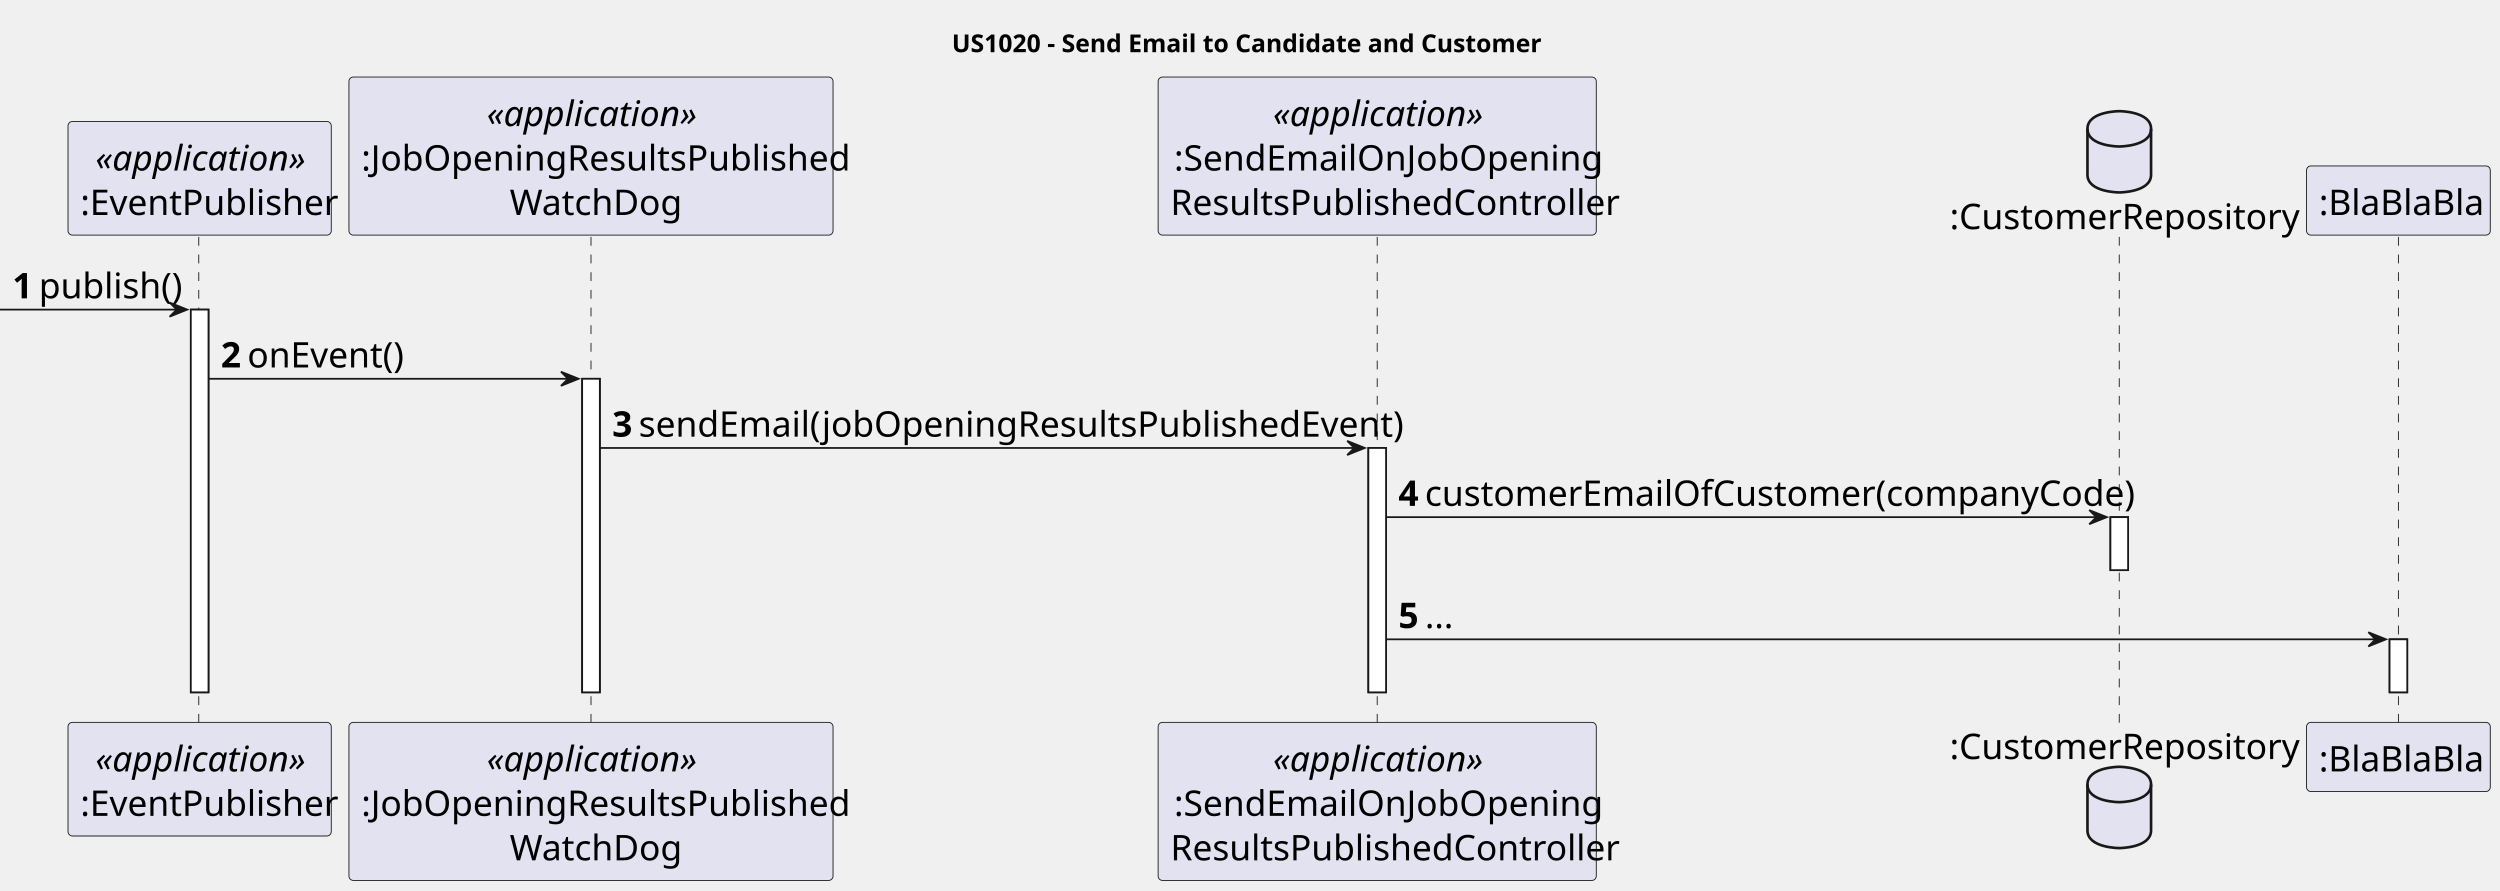
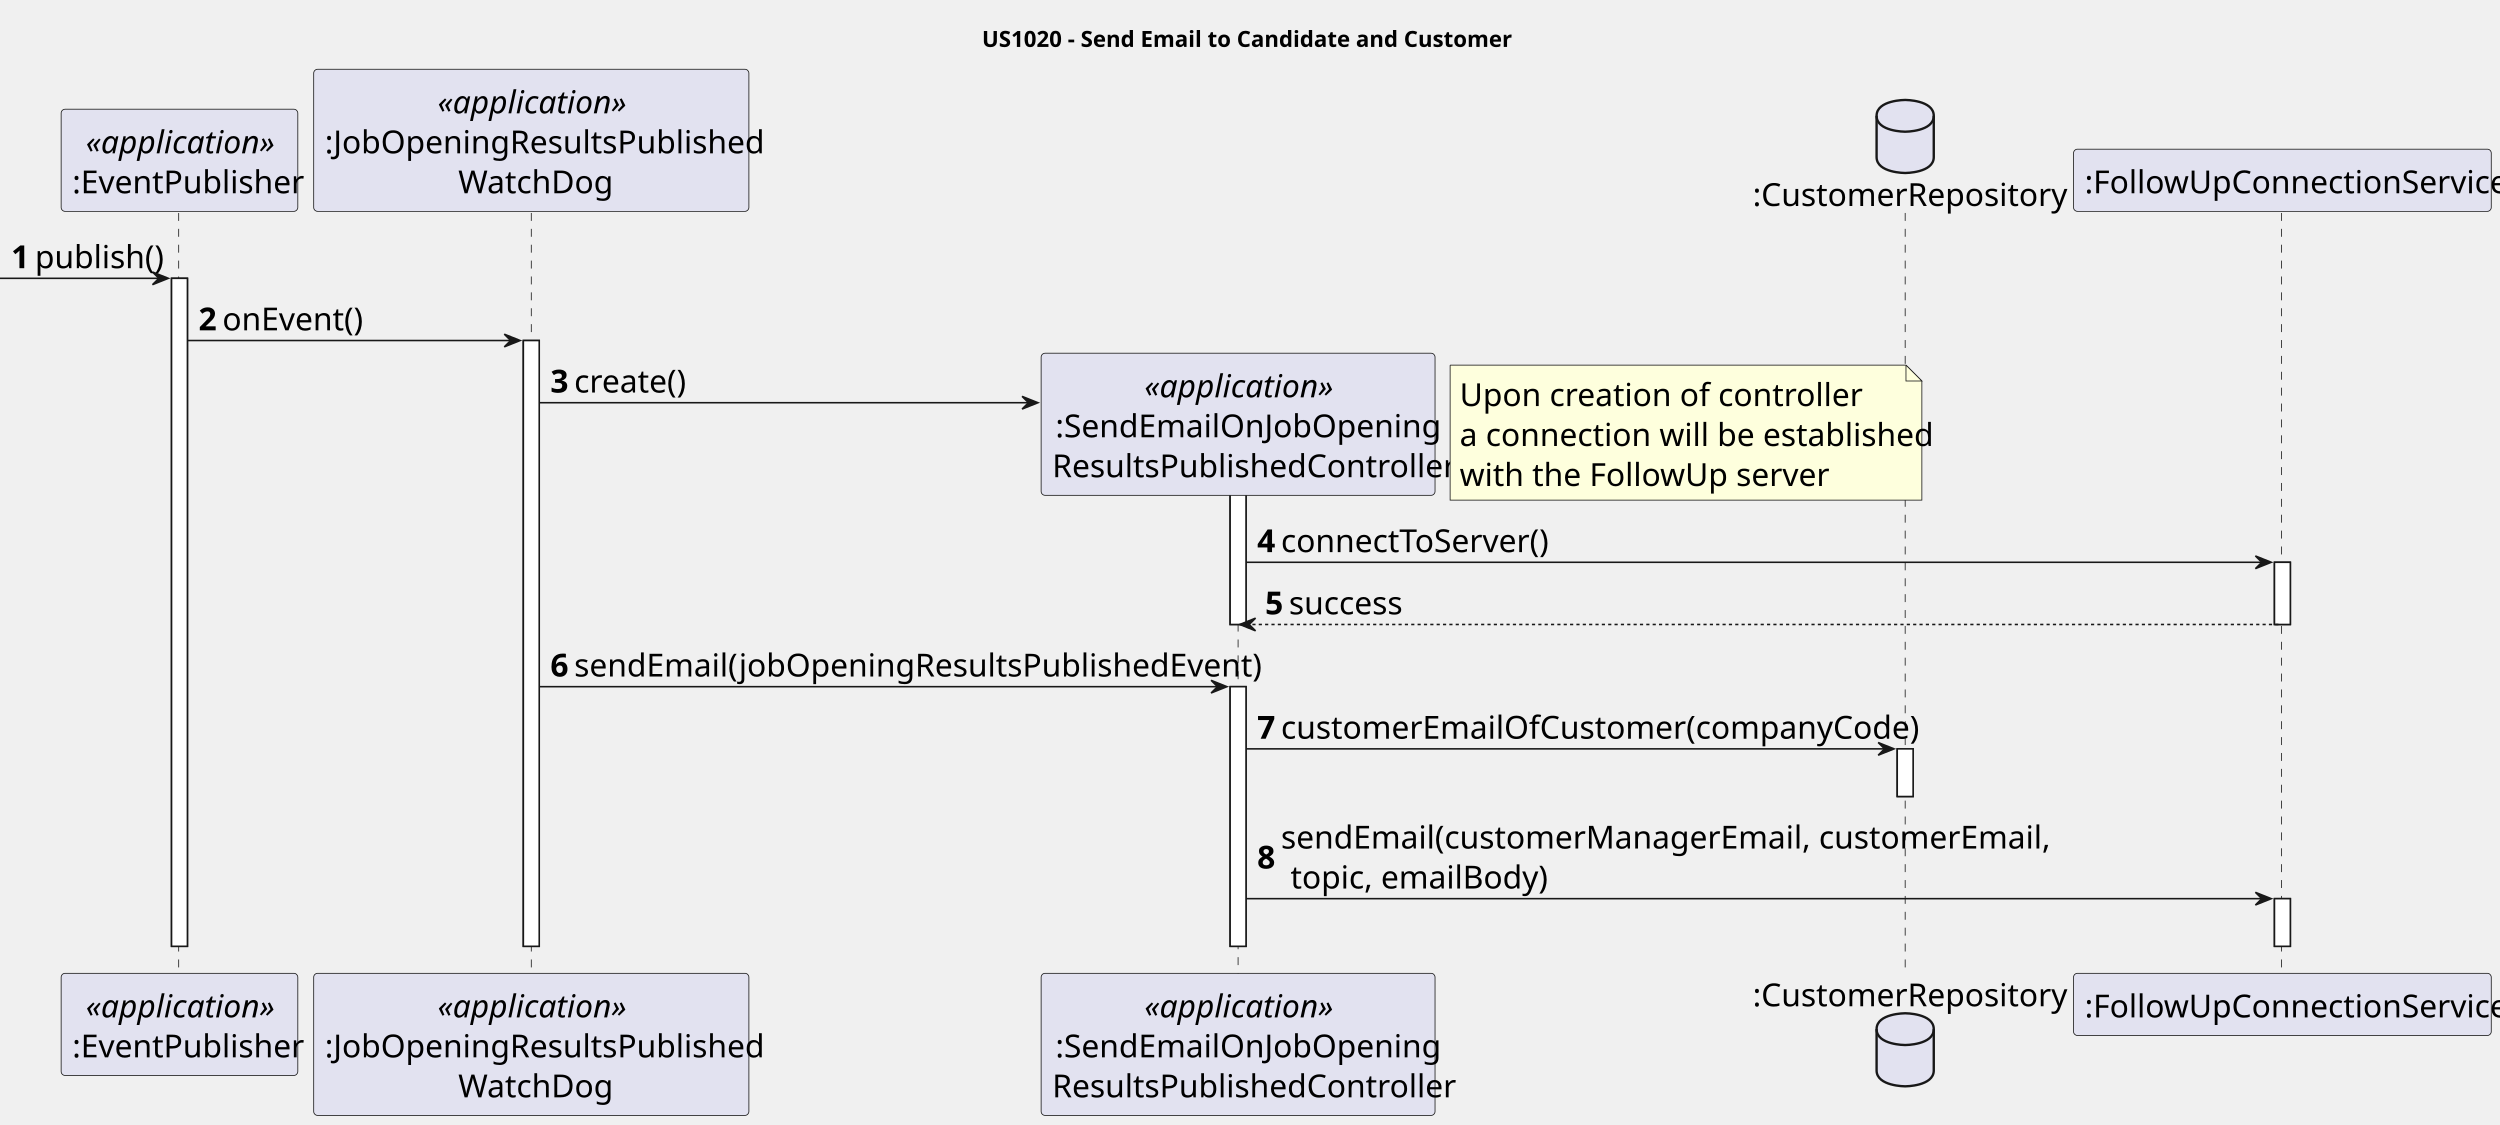
- <svg xmlns="http://www.w3.org/2000/svg" contentStyleType="text/css" height="504px" preserveAspectRatio="none" style="width:1415px;height:504px;background:#FFFFFF;" version="1.1" viewBox="0 0 1415 504" width="1415px" zoomAndPan="magnify">
+ <svg xmlns="http://www.w3.org/2000/svg" contentStyleType="text/css" height="708px" preserveAspectRatio="none" style="width:1574px;height:708px;background:#FFFFFF;" version="1.1" viewBox="0 0 1574 708" width="1574px" zoomAndPan="magnify">
  <defs />
  <g>
-     <text fill="#000000" font-family="sans-serif" font-size="14" font-weight="bold" lengthAdjust="spacing" textLength="336" x="538.75" y="29.533">US1020 - Send Email to Candidate and Customer</text>
-     <rect fill="#FFFFFF" height="216.625" style="stroke:#181818;stroke-width:1.0;" width="10" x="108" y="175.234" />
-     <rect fill="#FFFFFF" height="177.469" style="stroke:#181818;stroke-width:1.0;" width="10" x="329.5" y="214.391" />
-     <rect fill="#FFFFFF" height="138.312" style="stroke:#181818;stroke-width:1.0;" width="10" x="774.5" y="253.547" />
-     <rect fill="#FFFFFF" height="30" style="stroke:#181818;stroke-width:1.0;" width="10" x="1194.5" y="292.703" />
-     <rect fill="#FFFFFF" height="30" style="stroke:#181818;stroke-width:1.0;" width="10" x="1352.5" y="361.859" />
-     <line style="stroke:#181818;stroke-width:0.5;stroke-dasharray:5.0,5.0;" x1="112.5" x2="112.5" y1="134.078" y2="409.859" />
-     <line style="stroke:#181818;stroke-width:0.5;stroke-dasharray:5.0,5.0;" x1="334.5" x2="334.5" y1="134.078" y2="409.859" />
-     <line style="stroke:#181818;stroke-width:0.5;stroke-dasharray:5.0,5.0;" x1="779.5" x2="779.5" y1="134.078" y2="409.859" />
-     <line style="stroke:#181818;stroke-width:0.5;stroke-dasharray:5.0,5.0;" x1="1199.5" x2="1199.5" y1="134.078" y2="409.859" />
-     <line style="stroke:#181818;stroke-width:0.5;stroke-dasharray:5.0,5.0;" x1="1357.5" x2="1357.5" y1="134.078" y2="409.859" />
+     <text fill="#000000" font-family="sans-serif" font-size="14" font-weight="bold" lengthAdjust="spacing" textLength="336" x="618.25" y="29.533">US1020 - Send Email to Candidate and Customer</text>
+     <rect fill="#FFFFFF" height="420.562" style="stroke:#181818;stroke-width:1.0;" width="10" x="108" y="175.234" />
+     <rect fill="#FFFFFF" height="381.406" style="stroke:#181818;stroke-width:1.0;" width="10" x="329.5" y="214.391" />
+     <rect fill="#FFFFFF" height="129.625" style="stroke:#181818;stroke-width:1.0;" width="10" x="774.5" y="263.547" />
+     <rect fill="#FFFFFF" height="163.469" style="stroke:#181818;stroke-width:1.0;" width="10" x="774.5" y="432.328" />
+     <rect fill="#FFFFFF" height="30" style="stroke:#181818;stroke-width:1.0;" width="10" x="1194.5" y="471.484" />
+     <rect fill="#FFFFFF" height="39.156" style="stroke:#181818;stroke-width:1.0;" width="10" x="1432" y="354.016" />
+     <rect fill="#FFFFFF" height="30" style="stroke:#181818;stroke-width:1.0;" width="10" x="1432" y="565.797" />
+     <line style="stroke:#181818;stroke-width:0.5;stroke-dasharray:5.0,5.0;" x1="112.5" x2="112.5" y1="134.078" y2="613.797" />
+     <line style="stroke:#181818;stroke-width:0.5;stroke-dasharray:5.0,5.0;" x1="334.5" x2="334.5" y1="134.078" y2="613.797" />
+     <line style="stroke:#181818;stroke-width:0.5;stroke-dasharray:5.0,5.0;" x1="779.5" x2="779.5" y1="282.625" y2="613.797" />
+     <line style="stroke:#181818;stroke-width:0.5;stroke-dasharray:5.0,5.0;" x1="1199.5" x2="1199.5" y1="134.078" y2="613.797" />
+     <line style="stroke:#181818;stroke-width:0.5;stroke-dasharray:5.0,5.0;" x1="1436.5" x2="1436.5" y1="134.078" y2="613.797" />
    <rect fill="#E2E2F0" height="64.312" rx="2.5" ry="2.5" style="stroke:#181818;stroke-width:0.5;" width="149" x="38.5" y="68.766" />
    <text fill="#000000" font-family="sans-serif" font-size="20" font-style="italic" lengthAdjust="spacing" textLength="118" x="54" y="96.527">«application»</text>
    <text fill="#000000" font-family="sans-serif" font-size="20" lengthAdjust="spacing" textLength="135" x="45.5" y="121.684">:EventPublisher</text>
-     <rect fill="#E2E2F0" height="64.312" rx="2.5" ry="2.5" style="stroke:#181818;stroke-width:0.5;" width="149" x="38.5" y="408.859" />
-     <text fill="#000000" font-family="sans-serif" font-size="20" font-style="italic" lengthAdjust="spacing" textLength="118" x="54" y="436.621">«application»</text>
-     <text fill="#000000" font-family="sans-serif" font-size="20" lengthAdjust="spacing" textLength="135" x="45.5" y="461.777">:EventPublisher</text>
+     <rect fill="#E2E2F0" height="64.312" rx="2.5" ry="2.5" style="stroke:#181818;stroke-width:0.5;" width="149" x="38.5" y="612.797" />
+     <text fill="#000000" font-family="sans-serif" font-size="20" font-style="italic" lengthAdjust="spacing" textLength="118" x="54" y="640.559">«application»</text>
+     <text fill="#000000" font-family="sans-serif" font-size="20" lengthAdjust="spacing" textLength="135" x="45.5" y="665.715">:EventPublisher</text>
    <rect fill="#E2E2F0" height="89.469" rx="2.5" ry="2.5" style="stroke:#181818;stroke-width:0.5;" width="274" x="197.5" y="43.609" />
    <text fill="#000000" font-family="sans-serif" font-size="20" font-style="italic" lengthAdjust="spacing" textLength="118" x="275.5" y="71.371">«application»</text>
    <text fill="#000000" font-family="sans-serif" font-size="20" lengthAdjust="spacing" textLength="260" x="204.5" y="96.527">:JobOpeningResultsPublished</text>
    <text fill="#000000" font-family="sans-serif" font-size="20" lengthAdjust="spacing" textLength="92" x="288.5" y="121.684">WatchDog</text>
-     <rect fill="#E2E2F0" height="89.469" rx="2.5" ry="2.5" style="stroke:#181818;stroke-width:0.5;" width="274" x="197.5" y="408.859" />
-     <text fill="#000000" font-family="sans-serif" font-size="20" font-style="italic" lengthAdjust="spacing" textLength="118" x="275.5" y="436.621">«application»</text>
-     <text fill="#000000" font-family="sans-serif" font-size="20" lengthAdjust="spacing" textLength="260" x="204.5" y="461.777">:JobOpeningResultsPublished</text>
-     <text fill="#000000" font-family="sans-serif" font-size="20" lengthAdjust="spacing" textLength="92" x="288.5" y="486.934">WatchDog</text>
-     <rect fill="#E2E2F0" height="89.469" rx="2.5" ry="2.5" style="stroke:#181818;stroke-width:0.5;" width="248" x="655.5" y="43.609" />
-     <text fill="#000000" font-family="sans-serif" font-size="20" font-style="italic" lengthAdjust="spacing" textLength="118" x="720.5" y="71.371">«application»</text>
-     <text fill="#000000" font-family="sans-serif" font-size="20" lengthAdjust="spacing" textLength="230" x="664.5" y="96.527">:SendEmailOnJobOpening</text>
-     <text fill="#000000" font-family="sans-serif" font-size="20" lengthAdjust="spacing" textLength="234" x="662.5" y="121.684">ResultsPublishedController</text>
-     <rect fill="#E2E2F0" height="89.469" rx="2.5" ry="2.5" style="stroke:#181818;stroke-width:0.5;" width="248" x="655.5" y="408.859" />
-     <text fill="#000000" font-family="sans-serif" font-size="20" font-style="italic" lengthAdjust="spacing" textLength="118" x="720.5" y="436.621">«application»</text>
-     <text fill="#000000" font-family="sans-serif" font-size="20" lengthAdjust="spacing" textLength="230" x="664.5" y="461.777">:SendEmailOnJobOpening</text>
-     <text fill="#000000" font-family="sans-serif" font-size="20" lengthAdjust="spacing" textLength="234" x="662.5" y="486.934">ResultsPublishedController</text>
+     <rect fill="#E2E2F0" height="89.469" rx="2.5" ry="2.5" style="stroke:#181818;stroke-width:0.5;" width="274" x="197.5" y="612.797" />
+     <text fill="#000000" font-family="sans-serif" font-size="20" font-style="italic" lengthAdjust="spacing" textLength="118" x="275.5" y="640.559">«application»</text>
+     <text fill="#000000" font-family="sans-serif" font-size="20" lengthAdjust="spacing" textLength="260" x="204.5" y="665.715">:JobOpeningResultsPublished</text>
+     <text fill="#000000" font-family="sans-serif" font-size="20" lengthAdjust="spacing" textLength="92" x="288.5" y="690.871">WatchDog</text>
+     <rect fill="#E2E2F0" height="89.469" rx="2.5" ry="2.5" style="stroke:#181818;stroke-width:0.5;" width="248" x="655.5" y="612.797" />
+     <text fill="#000000" font-family="sans-serif" font-size="20" font-style="italic" lengthAdjust="spacing" textLength="118" x="720.5" y="640.559">«application»</text>
+     <text fill="#000000" font-family="sans-serif" font-size="20" lengthAdjust="spacing" textLength="230" x="664.5" y="665.715">:SendEmailOnJobOpening</text>
+     <text fill="#000000" font-family="sans-serif" font-size="20" lengthAdjust="spacing" textLength="234" x="662.5" y="690.871">ResultsPublishedController</text>
    <text fill="#000000" font-family="sans-serif" font-size="20" lengthAdjust="spacing" textLength="186" x="1103.5" y="129.684">:CustomerRepository</text>
    <path d="M1181.5,72.922 C1181.5,62.922 1199.5,62.922 1199.5,62.922 C1199.5,62.922 1217.5,62.922 1217.5,72.922 L1217.5,98.922 C1217.5,108.922 1199.5,108.922 1199.5,108.922 C1199.5,108.922 1181.5,108.922 1181.5,98.922 L1181.5,72.922 " fill="#E2E2F0" style="stroke:#181818;stroke-width:1.5;" />
    <path d="M1181.5,72.922 C1181.5,82.922 1199.5,82.922 1199.5,82.922 C1199.5,82.922 1217.5,82.922 1217.5,72.922 " fill="none" style="stroke:#181818;stroke-width:1.5;" />
-     <text fill="#000000" font-family="sans-serif" font-size="20" lengthAdjust="spacing" textLength="186" x="1103.5" y="429.621">:CustomerRepository</text>
-     <path d="M1181.5,444.016 C1181.5,434.016 1199.5,434.016 1199.5,434.016 C1199.5,434.016 1217.5,434.016 1217.5,444.016 L1217.5,470.016 C1217.5,480.016 1199.5,480.016 1199.5,480.016 C1199.5,480.016 1181.5,480.016 1181.5,470.016 L1181.5,444.016 " fill="#E2E2F0" style="stroke:#181818;stroke-width:1.5;" />
-     <path d="M1181.5,444.016 C1181.5,454.016 1199.5,454.016 1199.5,454.016 C1199.5,454.016 1217.5,454.016 1217.5,444.016 " fill="none" style="stroke:#181818;stroke-width:1.5;" />
-     <rect fill="#E2E2F0" height="39.156" rx="2.5" ry="2.5" style="stroke:#181818;stroke-width:0.5;" width="104" x="1305.5" y="93.922" />
-     <text fill="#000000" font-family="sans-serif" font-size="20" lengthAdjust="spacing" textLength="90" x="1312.5" y="121.684">:BlaBlaBla</text>
-     <rect fill="#E2E2F0" height="39.156" rx="2.5" ry="2.5" style="stroke:#181818;stroke-width:0.5;" width="104" x="1305.5" y="408.859" />
-     <text fill="#000000" font-family="sans-serif" font-size="20" lengthAdjust="spacing" textLength="90" x="1312.5" y="436.621">:BlaBlaBla</text>
-     <rect fill="#FFFFFF" height="216.625" style="stroke:#181818;stroke-width:1.0;" width="10" x="108" y="175.234" />
-     <rect fill="#FFFFFF" height="177.469" style="stroke:#181818;stroke-width:1.0;" width="10" x="329.5" y="214.391" />
-     <rect fill="#FFFFFF" height="138.312" style="stroke:#181818;stroke-width:1.0;" width="10" x="774.5" y="253.547" />
-     <rect fill="#FFFFFF" height="30" style="stroke:#181818;stroke-width:1.0;" width="10" x="1194.5" y="292.703" />
-     <rect fill="#FFFFFF" height="30" style="stroke:#181818;stroke-width:1.0;" width="10" x="1352.5" y="361.859" />
+     <text fill="#000000" font-family="sans-serif" font-size="20" lengthAdjust="spacing" textLength="186" x="1103.5" y="633.559">:CustomerRepository</text>
+     <path d="M1181.5,647.953 C1181.5,637.953 1199.5,637.953 1199.5,637.953 C1199.5,637.953 1217.5,637.953 1217.5,647.953 L1217.5,673.953 C1217.5,683.953 1199.5,683.953 1199.5,683.953 C1199.5,683.953 1181.5,683.953 1181.5,673.953 L1181.5,647.953 " fill="#E2E2F0" style="stroke:#181818;stroke-width:1.5;" />
+     <path d="M1181.5,647.953 C1181.5,657.953 1199.5,657.953 1199.5,657.953 C1199.5,657.953 1217.5,657.953 1217.5,647.953 " fill="none" style="stroke:#181818;stroke-width:1.5;" />
+     <rect fill="#E2E2F0" height="39.156" rx="2.5" ry="2.5" style="stroke:#181818;stroke-width:0.5;" width="263" x="1305.5" y="93.922" />
+     <text fill="#000000" font-family="sans-serif" font-size="20" lengthAdjust="spacing" textLength="249" x="1312.5" y="121.684">:FollowUpConnectionService</text>
+     <rect fill="#E2E2F0" height="39.156" rx="2.5" ry="2.5" style="stroke:#181818;stroke-width:0.5;" width="263" x="1305.5" y="612.797" />
+     <text fill="#000000" font-family="sans-serif" font-size="20" lengthAdjust="spacing" textLength="249" x="1312.5" y="640.559">:FollowUpConnectionService</text>
+     <rect fill="#FFFFFF" height="420.562" style="stroke:#181818;stroke-width:1.0;" width="10" x="108" y="175.234" />
+     <rect fill="#FFFFFF" height="381.406" style="stroke:#181818;stroke-width:1.0;" width="10" x="329.5" y="214.391" />
+     <rect fill="#FFFFFF" height="129.625" style="stroke:#181818;stroke-width:1.0;" width="10" x="774.5" y="263.547" />
+     <rect fill="#FFFFFF" height="163.469" style="stroke:#181818;stroke-width:1.0;" width="10" x="774.5" y="432.328" />
+     <rect fill="#FFFFFF" height="30" style="stroke:#181818;stroke-width:1.0;" width="10" x="1194.5" y="471.484" />
+     <rect fill="#FFFFFF" height="39.156" style="stroke:#181818;stroke-width:1.0;" width="10" x="1432" y="354.016" />
+     <rect fill="#FFFFFF" height="30" style="stroke:#181818;stroke-width:1.0;" width="10" x="1432" y="565.797" />
    <polygon fill="#181818" points="96,171.234,106,175.234,96,179.234,100,175.234" style="stroke:#181818;stroke-width:1.0;" />
    <line style="stroke:#181818;stroke-width:1.0;" x1="0" x2="102" y1="175.234" y2="175.234" />
    <text fill="#000000" font-family="sans-serif" font-size="20" font-weight="bold" lengthAdjust="spacing" textLength="11" x="7" y="168.84">1</text>
    <text fill="#000000" font-family="sans-serif" font-size="20" lengthAdjust="spacing" textLength="74" x="22" y="168.84">publish()</text>
    <polygon fill="#181818" points="317.5,210.391,327.5,214.391,317.5,218.391,321.5,214.391" style="stroke:#181818;stroke-width:1.0;" />
    <line style="stroke:#181818;stroke-width:1.0;" x1="118" x2="323.5" y1="214.391" y2="214.391" />
    <text fill="#000000" font-family="sans-serif" font-size="20" font-weight="bold" lengthAdjust="spacing" textLength="11" x="125" y="207.996">2</text>
    <text fill="#000000" font-family="sans-serif" font-size="20" lengthAdjust="spacing" textLength="84" x="140" y="207.996">onEvent()</text>
-     <polygon fill="#181818" points="762.5,249.547,772.5,253.547,762.5,257.547,766.5,253.547" style="stroke:#181818;stroke-width:1.0;" />
-     <line style="stroke:#181818;stroke-width:1.0;" x1="339.5" x2="768.5" y1="253.547" y2="253.547" />
+     <polygon fill="#181818" points="643.5,249.547,653.5,253.547,643.5,257.547,647.5,253.547" style="stroke:#181818;stroke-width:1.0;" />
+     <line style="stroke:#181818;stroke-width:1.0;" x1="339.5" x2="649.5" y1="253.547" y2="253.547" />
    <text fill="#000000" font-family="sans-serif" font-size="20" font-weight="bold" lengthAdjust="spacing" textLength="11" x="346.5" y="247.152">3</text>
-     <text fill="#000000" font-family="sans-serif" font-size="20" lengthAdjust="spacing" textLength="401" x="361.5" y="247.152">sendEmail(jobOpeningResultsPublishedEvent)</text>
-     <polygon fill="#181818" points="1182.5,288.703,1192.5,292.703,1182.5,296.703,1186.5,292.703" style="stroke:#181818;stroke-width:1.0;" />
-     <line style="stroke:#181818;stroke-width:1.0;" x1="784.5" x2="1188.5" y1="292.703" y2="292.703" />
-     <text fill="#000000" font-family="sans-serif" font-size="20" font-weight="bold" lengthAdjust="spacing" textLength="11" x="791.5" y="286.309">4</text>
-     <text fill="#000000" font-family="sans-serif" font-size="20" lengthAdjust="spacing" textLength="376" x="806.5" y="286.309">customerEmailOfCustomer(companyCode)</text>
-     <polygon fill="#181818" points="1340.5,357.859,1350.5,361.859,1340.5,365.859,1344.5,361.859" style="stroke:#181818;stroke-width:1.0;" />
-     <line style="stroke:#181818;stroke-width:1.0;" x1="784.5" x2="1346.5" y1="361.859" y2="361.859" />
-     <text fill="#000000" font-family="sans-serif" font-size="20" font-weight="bold" lengthAdjust="spacing" textLength="11" x="791.5" y="355.465">5</text>
-     <text fill="#000000" font-family="sans-serif" font-size="20" lengthAdjust="spacing" textLength="18" x="806.5" y="355.465">...</text>
+     <text fill="#000000" font-family="sans-serif" font-size="20" lengthAdjust="spacing" textLength="70" x="361.5" y="247.152">create()</text>
+     <rect fill="#E2E2F0" height="89.469" rx="2.5" ry="2.5" style="stroke:#181818;stroke-width:0.5;" width="248" x="655.5" y="222.391" />
+     <text fill="#000000" font-family="sans-serif" font-size="20" font-style="italic" lengthAdjust="spacing" textLength="118" x="720.5" y="250.152">«application»</text>
+     <text fill="#000000" font-family="sans-serif" font-size="20" lengthAdjust="spacing" textLength="230" x="664.5" y="275.309">:SendEmailOnJobOpening</text>
+     <text fill="#000000" font-family="sans-serif" font-size="20" lengthAdjust="spacing" textLength="234" x="662.5" y="300.465">ResultsPublishedController</text>
+     <path d="M913,229.891 L913,314.891 L1210,314.891 L1210,239.891 L1200,229.891 L913,229.891 " fill="#FEFFDD" style="stroke:#181818;stroke-width:0.5;" />
+     <path d="M1200,229.891 L1200,239.891 L1210,239.891 L1200,229.891 " fill="#FEFFDD" style="stroke:#181818;stroke-width:0.5;" />
+     <text fill="#000000" font-family="sans-serif" font-size="20" lengthAdjust="spacing" textLength="231" x="919" y="255.652">Upon creation of controller</text>
+     <text fill="#000000" font-family="sans-serif" font-size="20" lengthAdjust="spacing" textLength="276" x="919" y="280.809">a connection will be established</text>
+     <text fill="#000000" font-family="sans-serif" font-size="20" lengthAdjust="spacing" textLength="216" x="919" y="305.965">with the FollowUp server</text>
+     <polygon fill="#181818" points="1420,350.016,1430,354.016,1420,358.016,1424,354.016" style="stroke:#181818;stroke-width:1.0;" />
+     <line style="stroke:#181818;stroke-width:1.0;" x1="784.5" x2="1426" y1="354.016" y2="354.016" />
+     <text fill="#000000" font-family="sans-serif" font-size="20" font-weight="bold" lengthAdjust="spacing" textLength="11" x="791.5" y="347.621">4</text>
+     <text fill="#000000" font-family="sans-serif" font-size="20" lengthAdjust="spacing" textLength="163" x="806.5" y="347.621">connectToServer()</text>
+     <polygon fill="#181818" points="790.5,389.172,780.5,393.172,790.5,397.172,786.5,393.172" style="stroke:#181818;stroke-width:1.0;" />
+     <line style="stroke:#181818;stroke-width:1.0;stroke-dasharray:2.0,2.0;" x1="784.5" x2="1436" y1="393.172" y2="393.172" />
+     <text fill="#000000" font-family="sans-serif" font-size="20" font-weight="bold" lengthAdjust="spacing" textLength="11" x="796.5" y="386.777">5</text>
+     <text fill="#000000" font-family="sans-serif" font-size="20" lengthAdjust="spacing" textLength="71" x="811.5" y="386.777">success</text>
+     <polygon fill="#181818" points="762.5,428.328,772.5,432.328,762.5,436.328,766.5,432.328" style="stroke:#181818;stroke-width:1.0;" />
+     <line style="stroke:#181818;stroke-width:1.0;" x1="339.5" x2="768.5" y1="432.328" y2="432.328" />
+     <text fill="#000000" font-family="sans-serif" font-size="20" font-weight="bold" lengthAdjust="spacing" textLength="11" x="346.5" y="425.934">6</text>
+     <text fill="#000000" font-family="sans-serif" font-size="20" lengthAdjust="spacing" textLength="401" x="361.5" y="425.934">sendEmail(jobOpeningResultsPublishedEvent)</text>
+     <polygon fill="#181818" points="1182.5,467.484,1192.5,471.484,1182.5,475.484,1186.5,471.484" style="stroke:#181818;stroke-width:1.0;" />
+     <line style="stroke:#181818;stroke-width:1.0;" x1="784.5" x2="1188.5" y1="471.484" y2="471.484" />
+     <text fill="#000000" font-family="sans-serif" font-size="20" font-weight="bold" lengthAdjust="spacing" textLength="11" x="791.5" y="465.09">7</text>
+     <text fill="#000000" font-family="sans-serif" font-size="20" lengthAdjust="spacing" textLength="376" x="806.5" y="465.09">customerEmailOfCustomer(companyCode)</text>
+     <polygon fill="#181818" points="1420,561.797,1430,565.797,1420,569.797,1424,565.797" style="stroke:#181818;stroke-width:1.0;" />
+     <line style="stroke:#181818;stroke-width:1.0;" x1="784.5" x2="1426" y1="565.797" y2="565.797" />
+     <text fill="#000000" font-family="sans-serif" font-size="20" font-weight="bold" lengthAdjust="spacing" textLength="11" x="791.5" y="546.824">8</text>
+     <text fill="#000000" font-family="sans-serif" font-size="20" lengthAdjust="spacing" textLength="451" x="806.5" y="534.246">sendEmail(customerManagerEmail, customerEmail,</text>
+     <text fill="#000000" font-family="sans-serif" font-size="20" lengthAdjust="spacing" textLength="152" x="812.5" y="559.402">topic, emailBody)</text>
  </g>
</svg>
